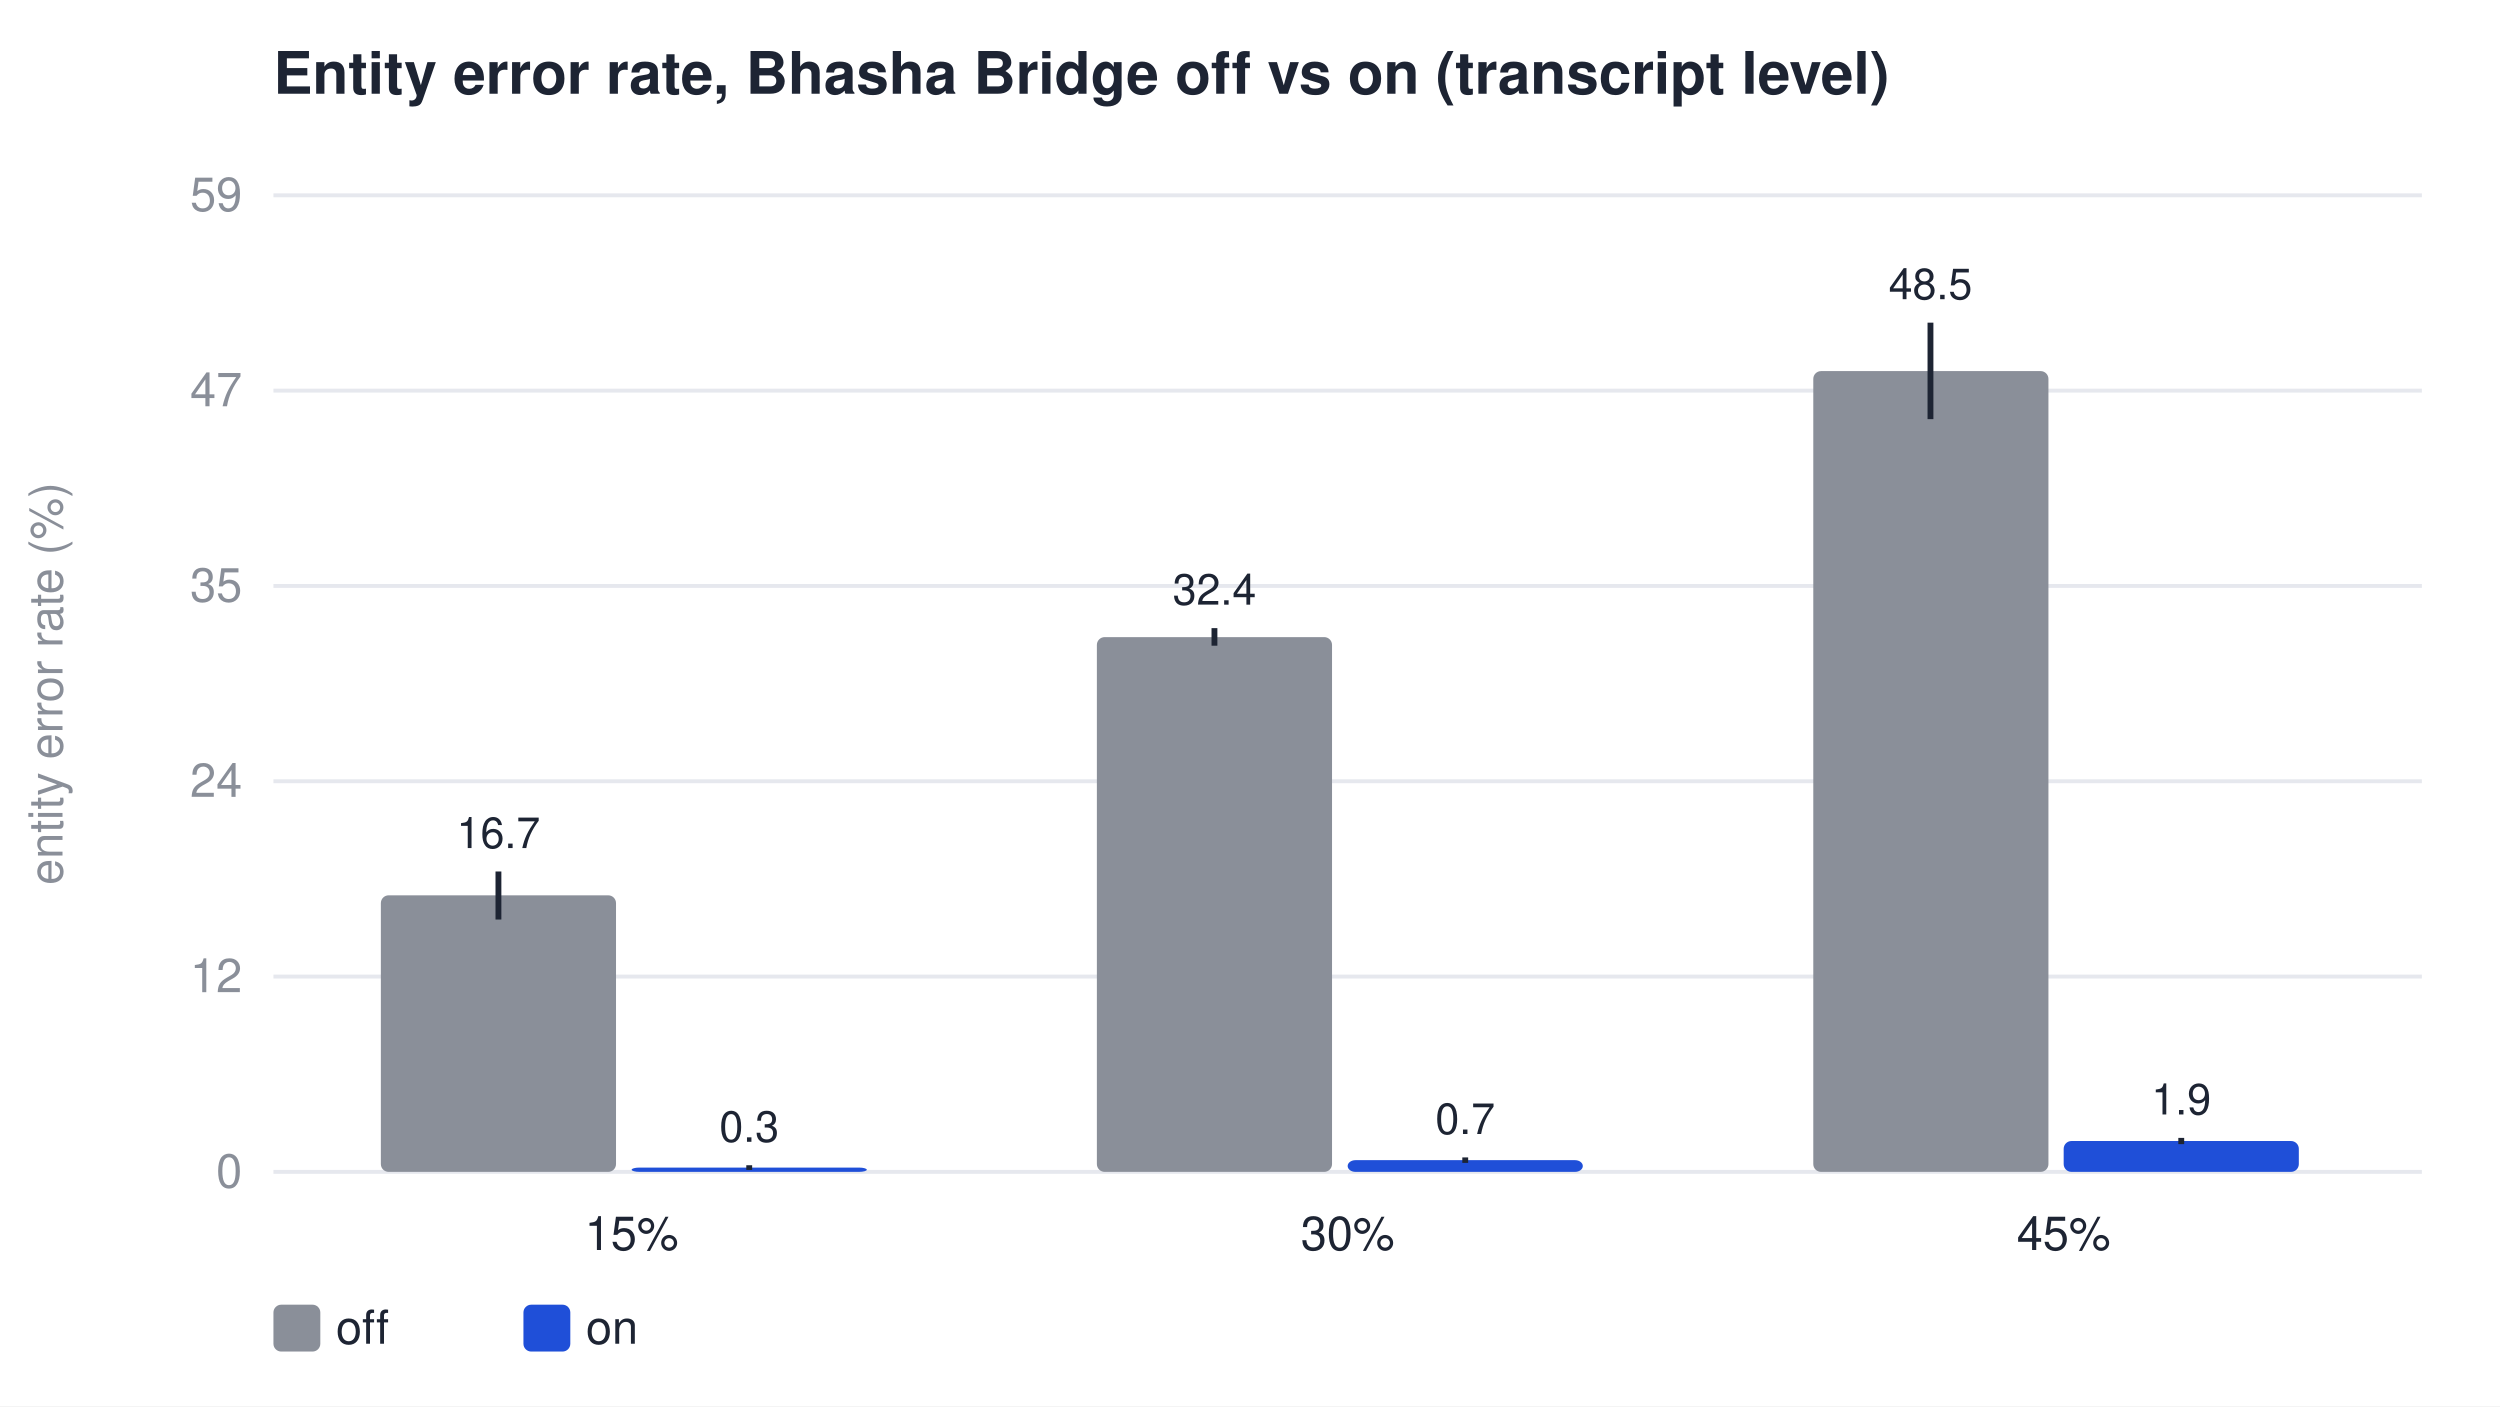
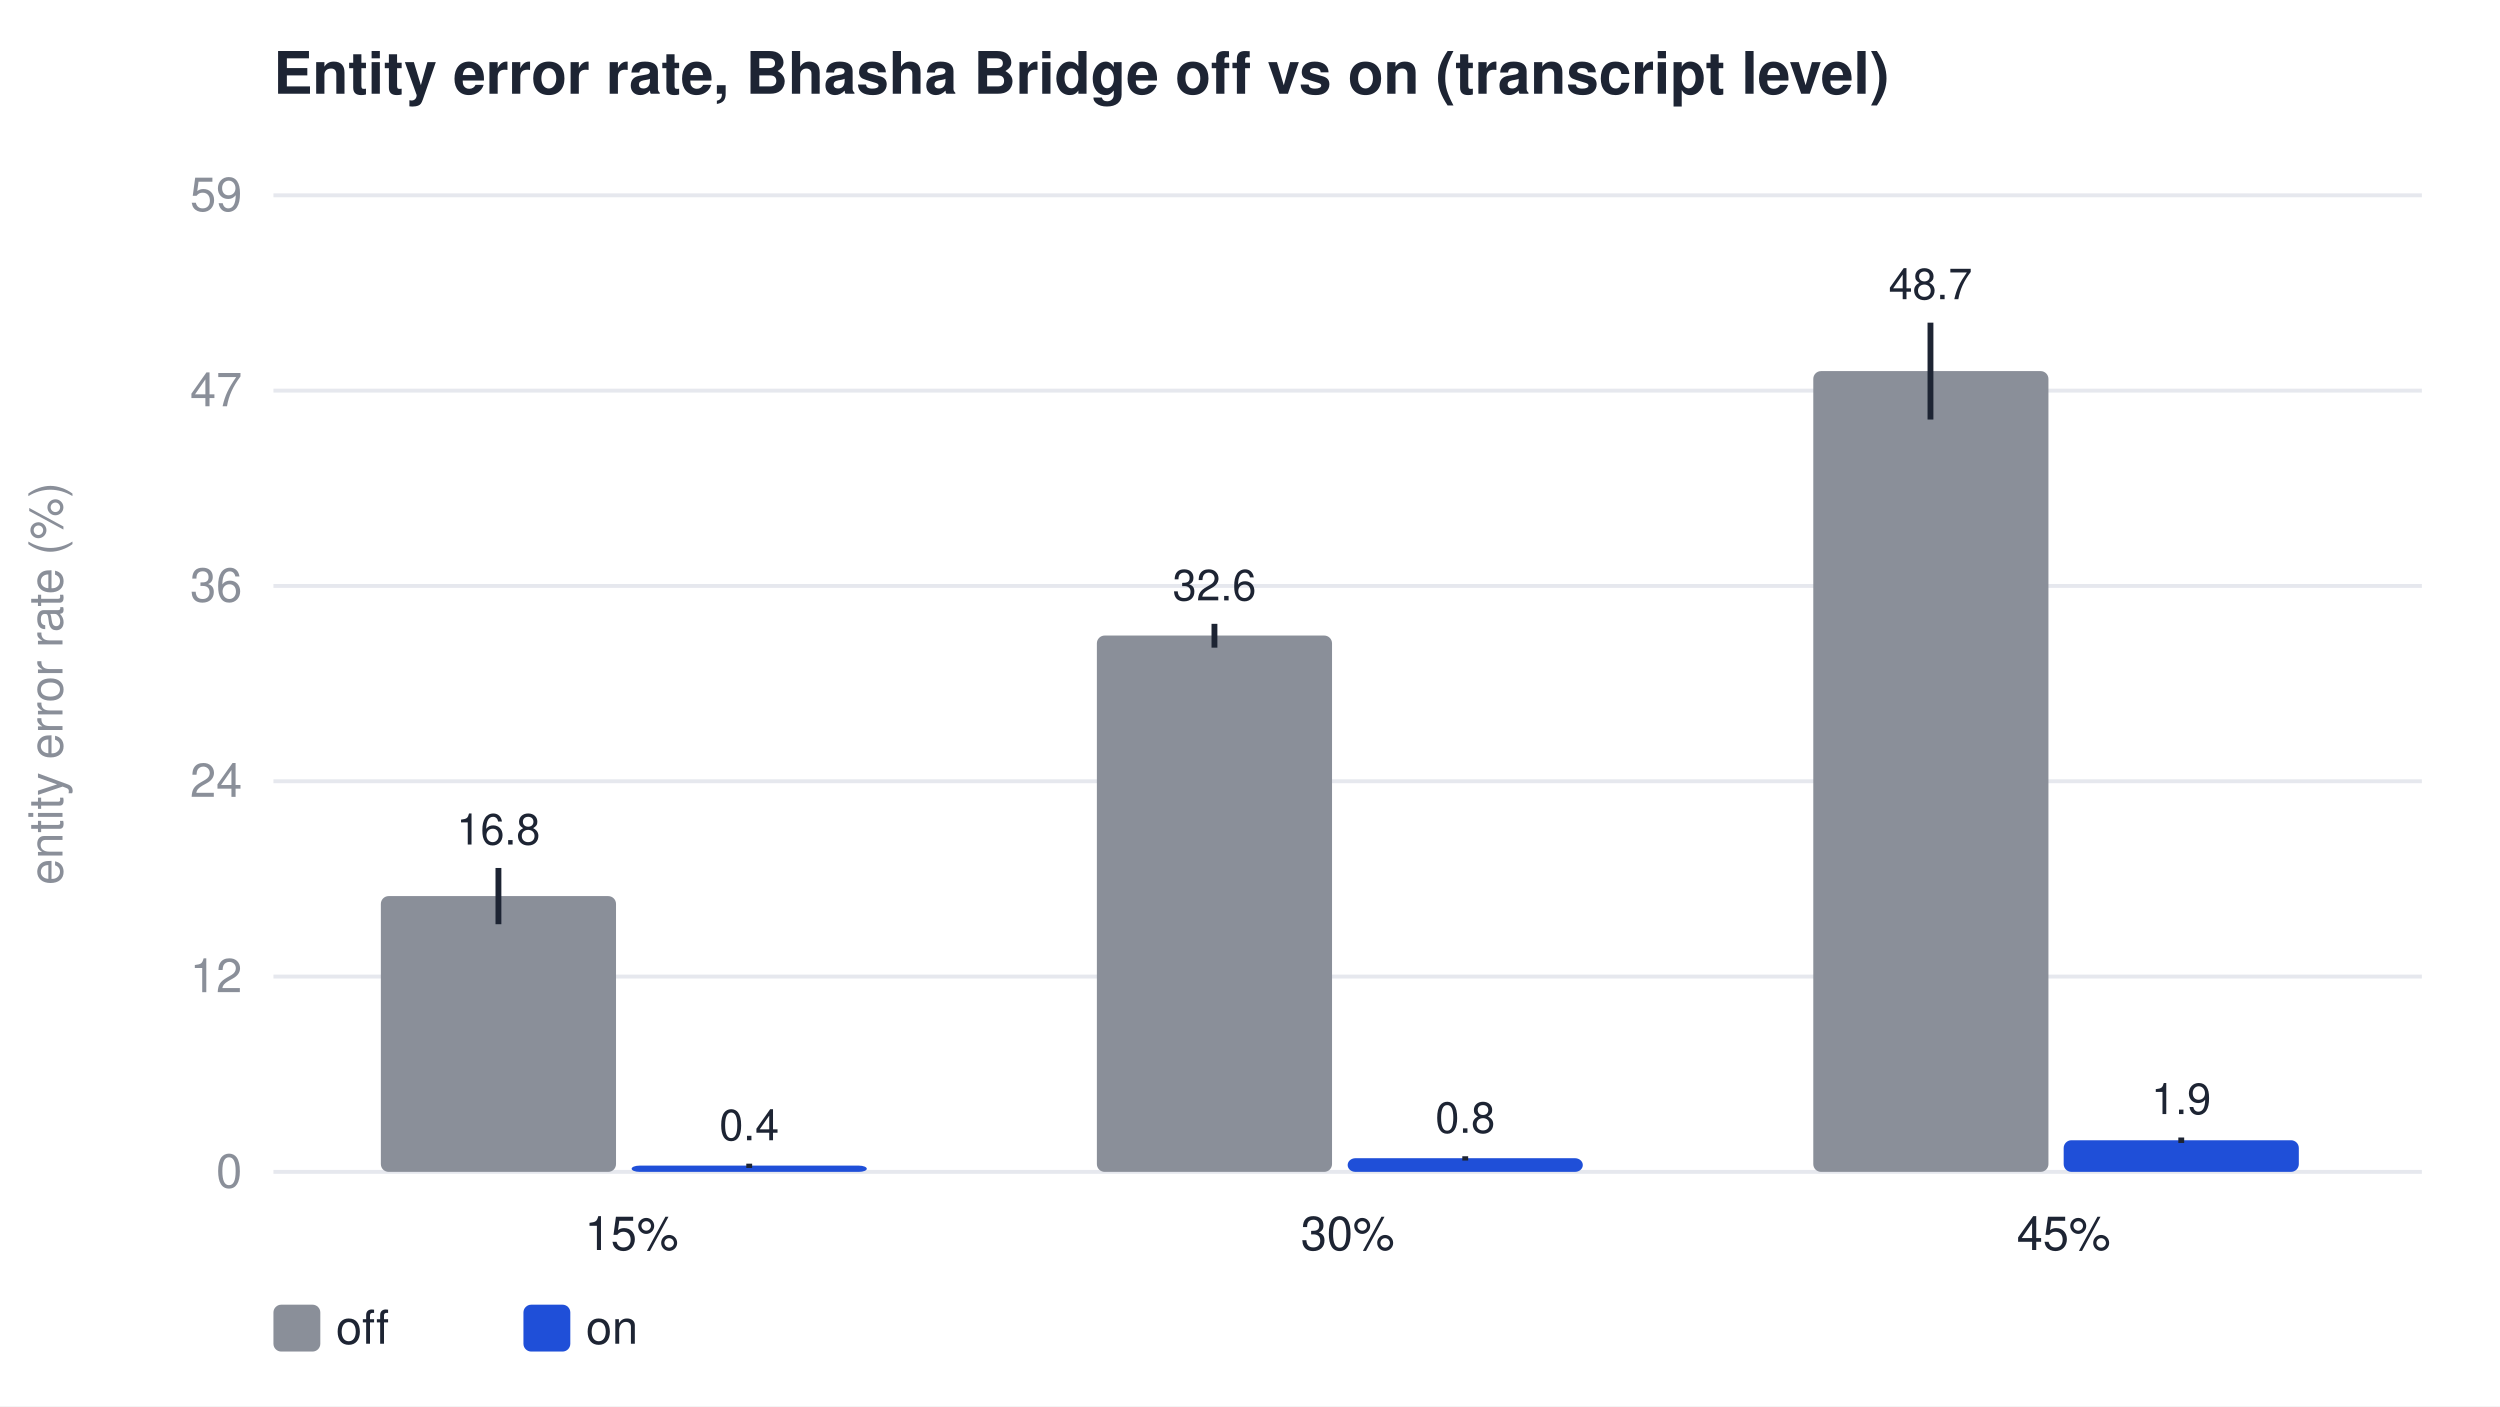
<svg xmlns="http://www.w3.org/2000/svg" width="640" height="360" viewBox="0 0 640 360" font-family="Helvetica, Arial, sans-serif" font-size="12">
  <rect width="100%" height="100%" fill="#ffffff" />
  <text x="70" y="24" font-size="15" font-weight="700" fill="#1d2433">Entity error rate, Bhasha Bridge off vs on (transcript level)</text>
  <line x1="70" x2="620" y1="300.0" y2="300.0" stroke="#e6e8ee" />
  <text x="62" y="304.0" text-anchor="end" fill="#8a8f99">0</text>
  <line x1="70" x2="620" y1="250.0" y2="250.0" stroke="#e6e8ee" />
  <text x="62" y="254.0" text-anchor="end" fill="#8a8f99">12</text>
  <line x1="70" x2="620" y1="200.0" y2="200.0" stroke="#e6e8ee" />
  <text x="62" y="204.0" text-anchor="end" fill="#8a8f99">24</text>
  <line x1="70" x2="620" y1="150.0" y2="150.0" stroke="#e6e8ee" />
-   <text x="62" y="154.0" text-anchor="end" fill="#8a8f99">35</text>
+   <text x="62" y="154.0" text-anchor="end" fill="#8a8f99">36</text>
  <line x1="70" x2="620" y1="100.0" y2="100.0" stroke="#e6e8ee" />
  <text x="62" y="104.0" text-anchor="end" fill="#8a8f99">47</text>
  <line x1="70" x2="620" y1="50.0" y2="50.0" stroke="#e6e8ee" />
  <text x="62" y="54.0" text-anchor="end" fill="#8a8f99">59</text>
  <text transform="translate(16 175) rotate(-90)" text-anchor="middle" fill="#8a8f99">entity error rate (%)</text>
  <text x="161.7" y="320" text-anchor="middle" fill="#1d2433">15%</text>
-   <rect x="97.5" y="229.2" width="60.2" height="70.8" fill="#8a8f99" rx="2" />
-   <line x1="127.6" x2="127.6" y1="235.4" y2="223.1" stroke="#1d2433" stroke-width="1.5" />
-   <text x="127.6" y="217.1" text-anchor="middle" font-size="11" fill="#1d2433">16.7</text>
-   <rect x="161.7" y="298.9" width="60.2" height="1.1" fill="#1f4fd8" rx="2" />
-   <line x1="191.8" x2="191.8" y1="299.5" y2="298.3" stroke="#1d2433" stroke-width="1.5" />
-   <text x="191.8" y="292.3" text-anchor="middle" font-size="11" fill="#1d2433">0.3</text>
+   <rect x="97.5" y="229.4" width="60.2" height="70.6" fill="#8a8f99" rx="2" />
+   <line x1="127.6" x2="127.6" y1="236.6" y2="222.2" stroke="#1d2433" stroke-width="1.5" />
+   <text x="127.6" y="216.2" text-anchor="middle" font-size="11" fill="#1d2433">16.8</text>
+   <rect x="161.7" y="298.4" width="60.2" height="1.6" fill="#1f4fd8" rx="2" />
+   <line x1="191.8" x2="191.8" y1="299.0" y2="297.9" stroke="#1d2433" stroke-width="1.5" />
+   <text x="191.8" y="291.9" text-anchor="middle" font-size="11" fill="#1d2433">0.4</text>
  <text x="345.0" y="320" text-anchor="middle" fill="#1d2433">30%</text>
-   <rect x="280.8" y="163.1" width="60.2" height="136.9" fill="#8a8f99" rx="2" />
-   <line x1="310.9" x2="310.9" y1="165.3" y2="160.8" stroke="#1d2433" stroke-width="1.5" />
-   <text x="310.9" y="154.8" text-anchor="middle" font-size="11" fill="#1d2433">32.4</text>
-   <rect x="345.0" y="297.0" width="60.2" height="3.0" fill="#1f4fd8" rx="2" />
-   <line x1="375.1" x2="375.1" y1="297.7" y2="296.3" stroke="#1d2433" stroke-width="1.5" />
-   <text x="375.1" y="290.3" text-anchor="middle" font-size="11" fill="#1d2433">0.7</text>
+   <rect x="280.8" y="162.7" width="60.2" height="137.3" fill="#8a8f99" rx="2" />
+   <line x1="310.9" x2="310.9" y1="165.8" y2="159.7" stroke="#1d2433" stroke-width="1.5" />
+   <text x="310.9" y="153.7" text-anchor="middle" font-size="11" fill="#1d2433">32.6</text>
+   <rect x="345.0" y="296.5" width="60.2" height="3.5" fill="#1f4fd8" rx="2" />
+   <line x1="375.1" x2="375.1" y1="297.1" y2="296.0" stroke="#1d2433" stroke-width="1.5" />
+   <text x="375.1" y="290.0" text-anchor="middle" font-size="11" fill="#1d2433">0.8</text>
  <text x="528.3" y="320" text-anchor="middle" fill="#1d2433">45%</text>
  <rect x="464.2" y="95.0" width="60.2" height="205.0" fill="#8a8f99" rx="2" />
-   <line x1="494.2" x2="494.2" y1="107.3" y2="82.6" stroke="#1d2433" stroke-width="1.5" />
-   <text x="494.2" y="76.6" text-anchor="middle" font-size="11" fill="#1d2433">48.5</text>
-   <rect x="528.3" y="292.1" width="60.2" height="7.9" fill="#1f4fd8" rx="2" />
-   <line x1="558.4" x2="558.4" y1="292.9" y2="291.3" stroke="#1d2433" stroke-width="1.5" />
-   <text x="558.4" y="285.3" text-anchor="middle" font-size="11" fill="#1d2433">1.9</text>
+   <line x1="494.2" x2="494.2" y1="107.4" y2="82.6" stroke="#1d2433" stroke-width="1.5" />
+   <text x="494.2" y="76.6" text-anchor="middle" font-size="11" fill="#1d2433">48.7</text>
+   <rect x="528.3" y="291.9" width="60.2" height="8.1" fill="#1f4fd8" rx="2" />
+   <line x1="558.4" x2="558.4" y1="292.6" y2="291.2" stroke="#1d2433" stroke-width="1.5" />
+   <text x="558.4" y="285.2" text-anchor="middle" font-size="11" fill="#1d2433">1.9</text>
  <rect x="70" y="334" width="12" height="12" fill="#8a8f99" rx="2" />
  <text x="86" y="344" fill="#1d2433">off</text>
  <rect x="134" y="334" width="12" height="12" fill="#1f4fd8" rx="2" />
  <text x="150" y="344" fill="#1d2433">on</text>
</svg>
